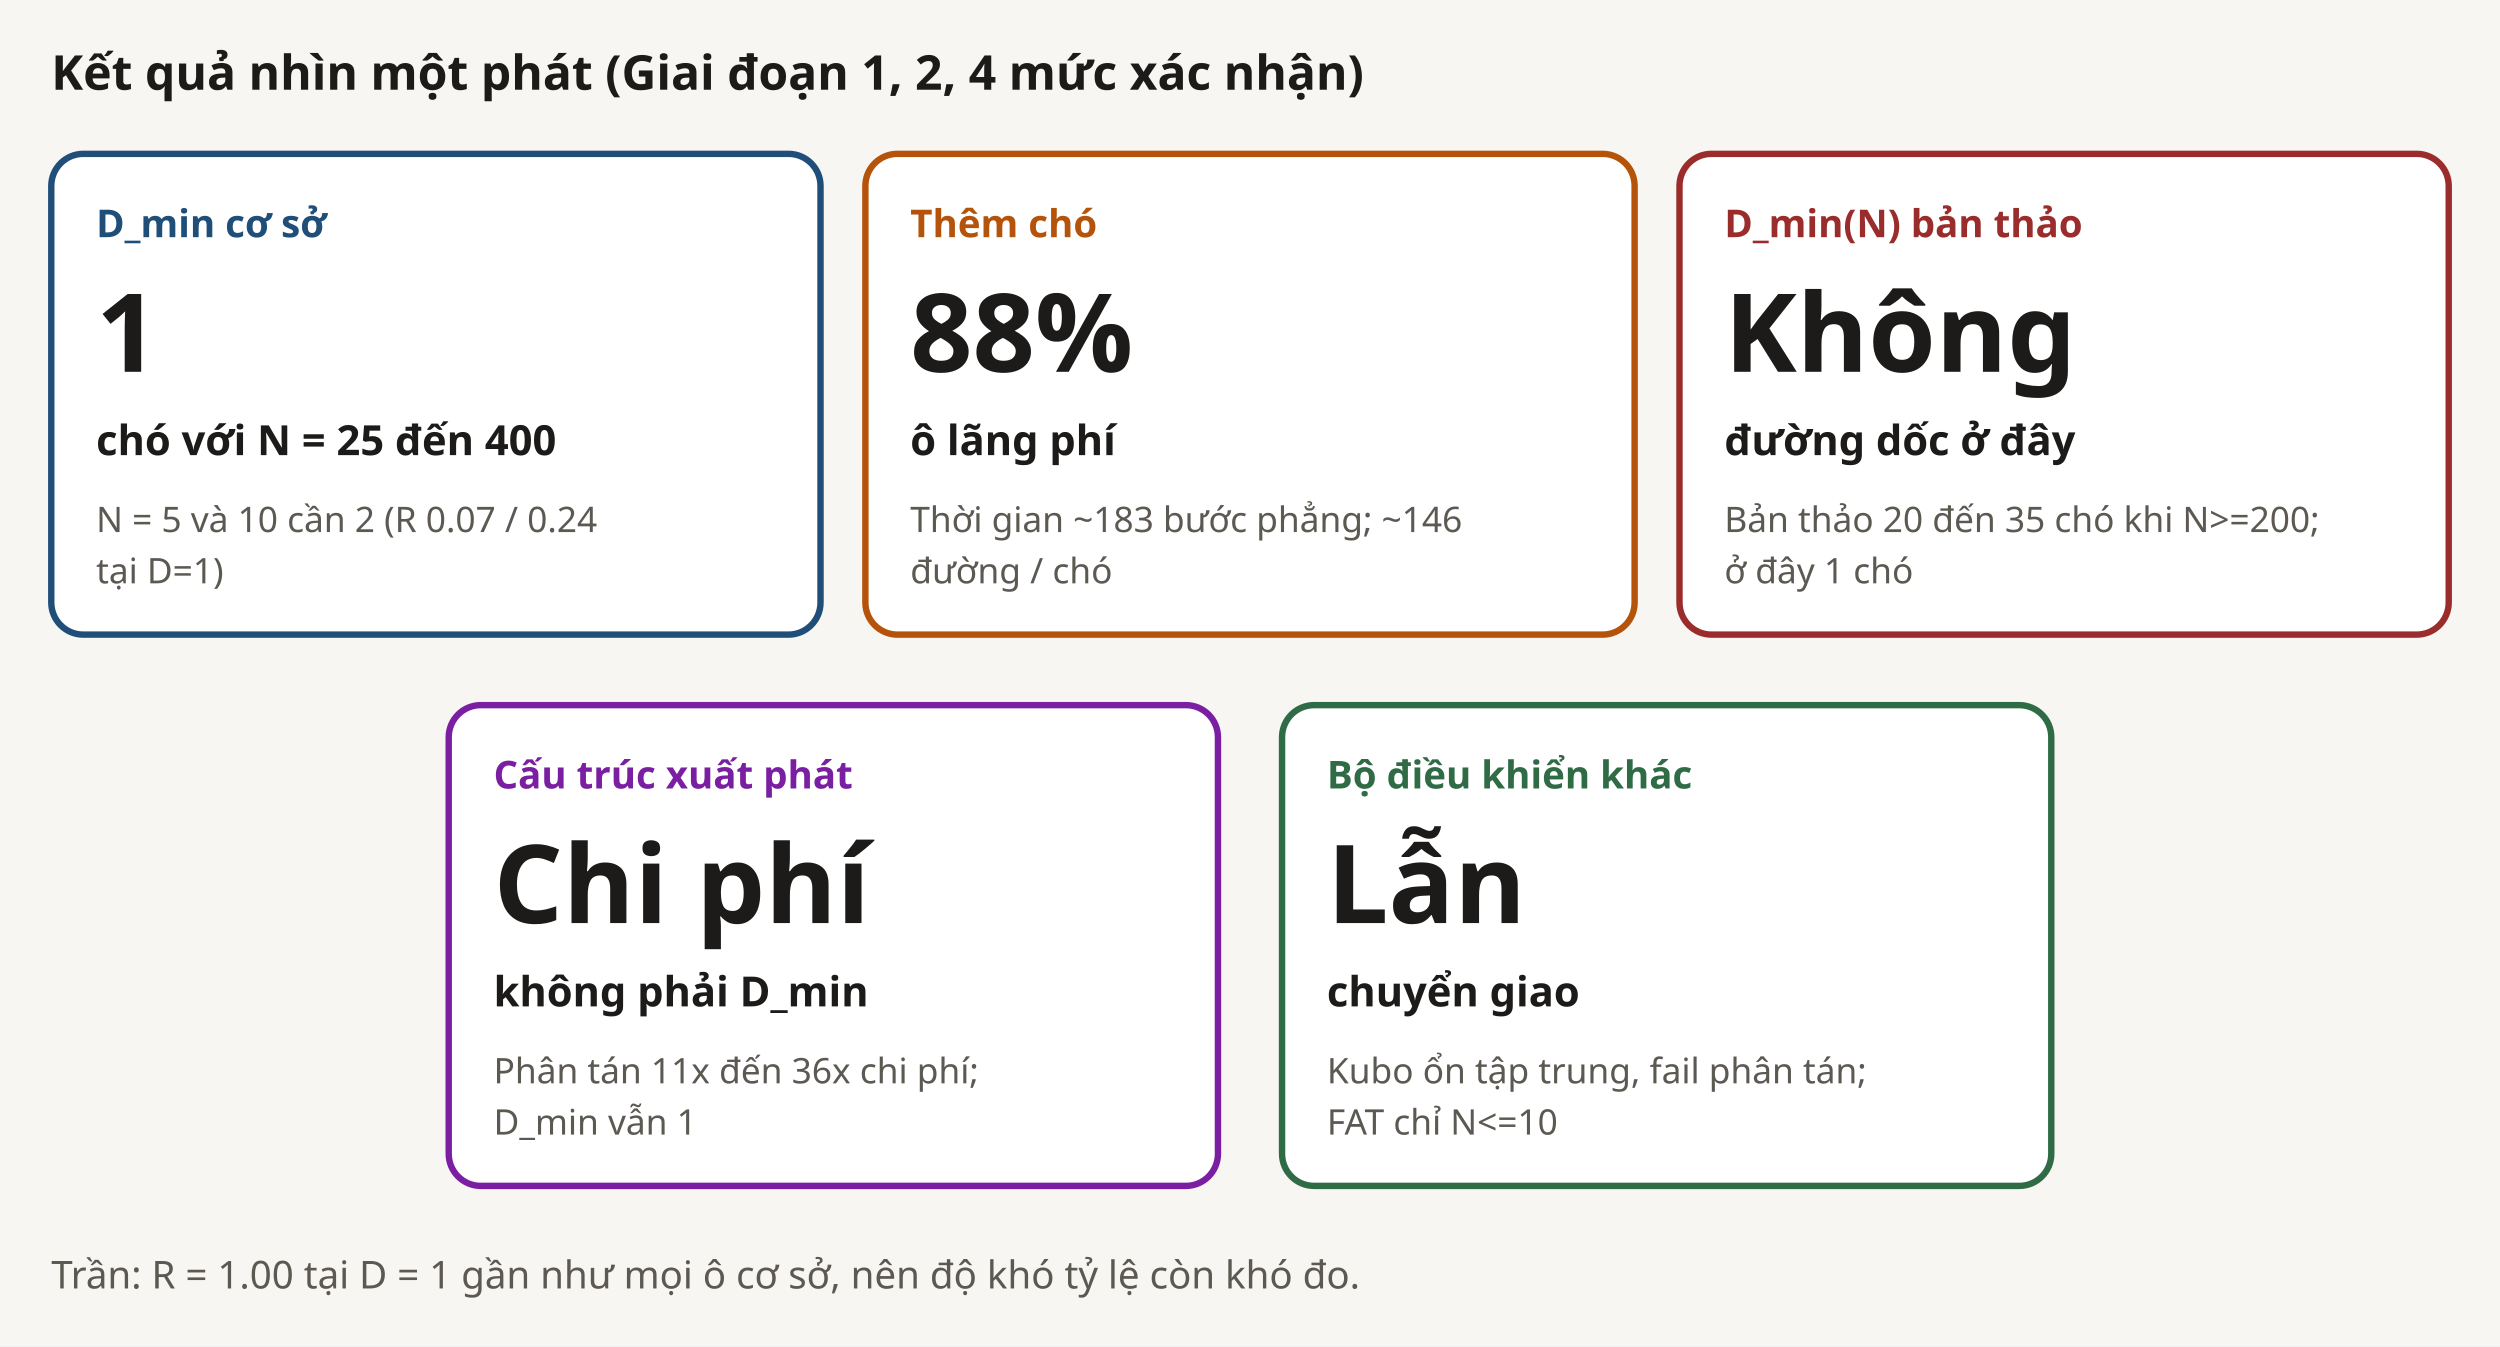
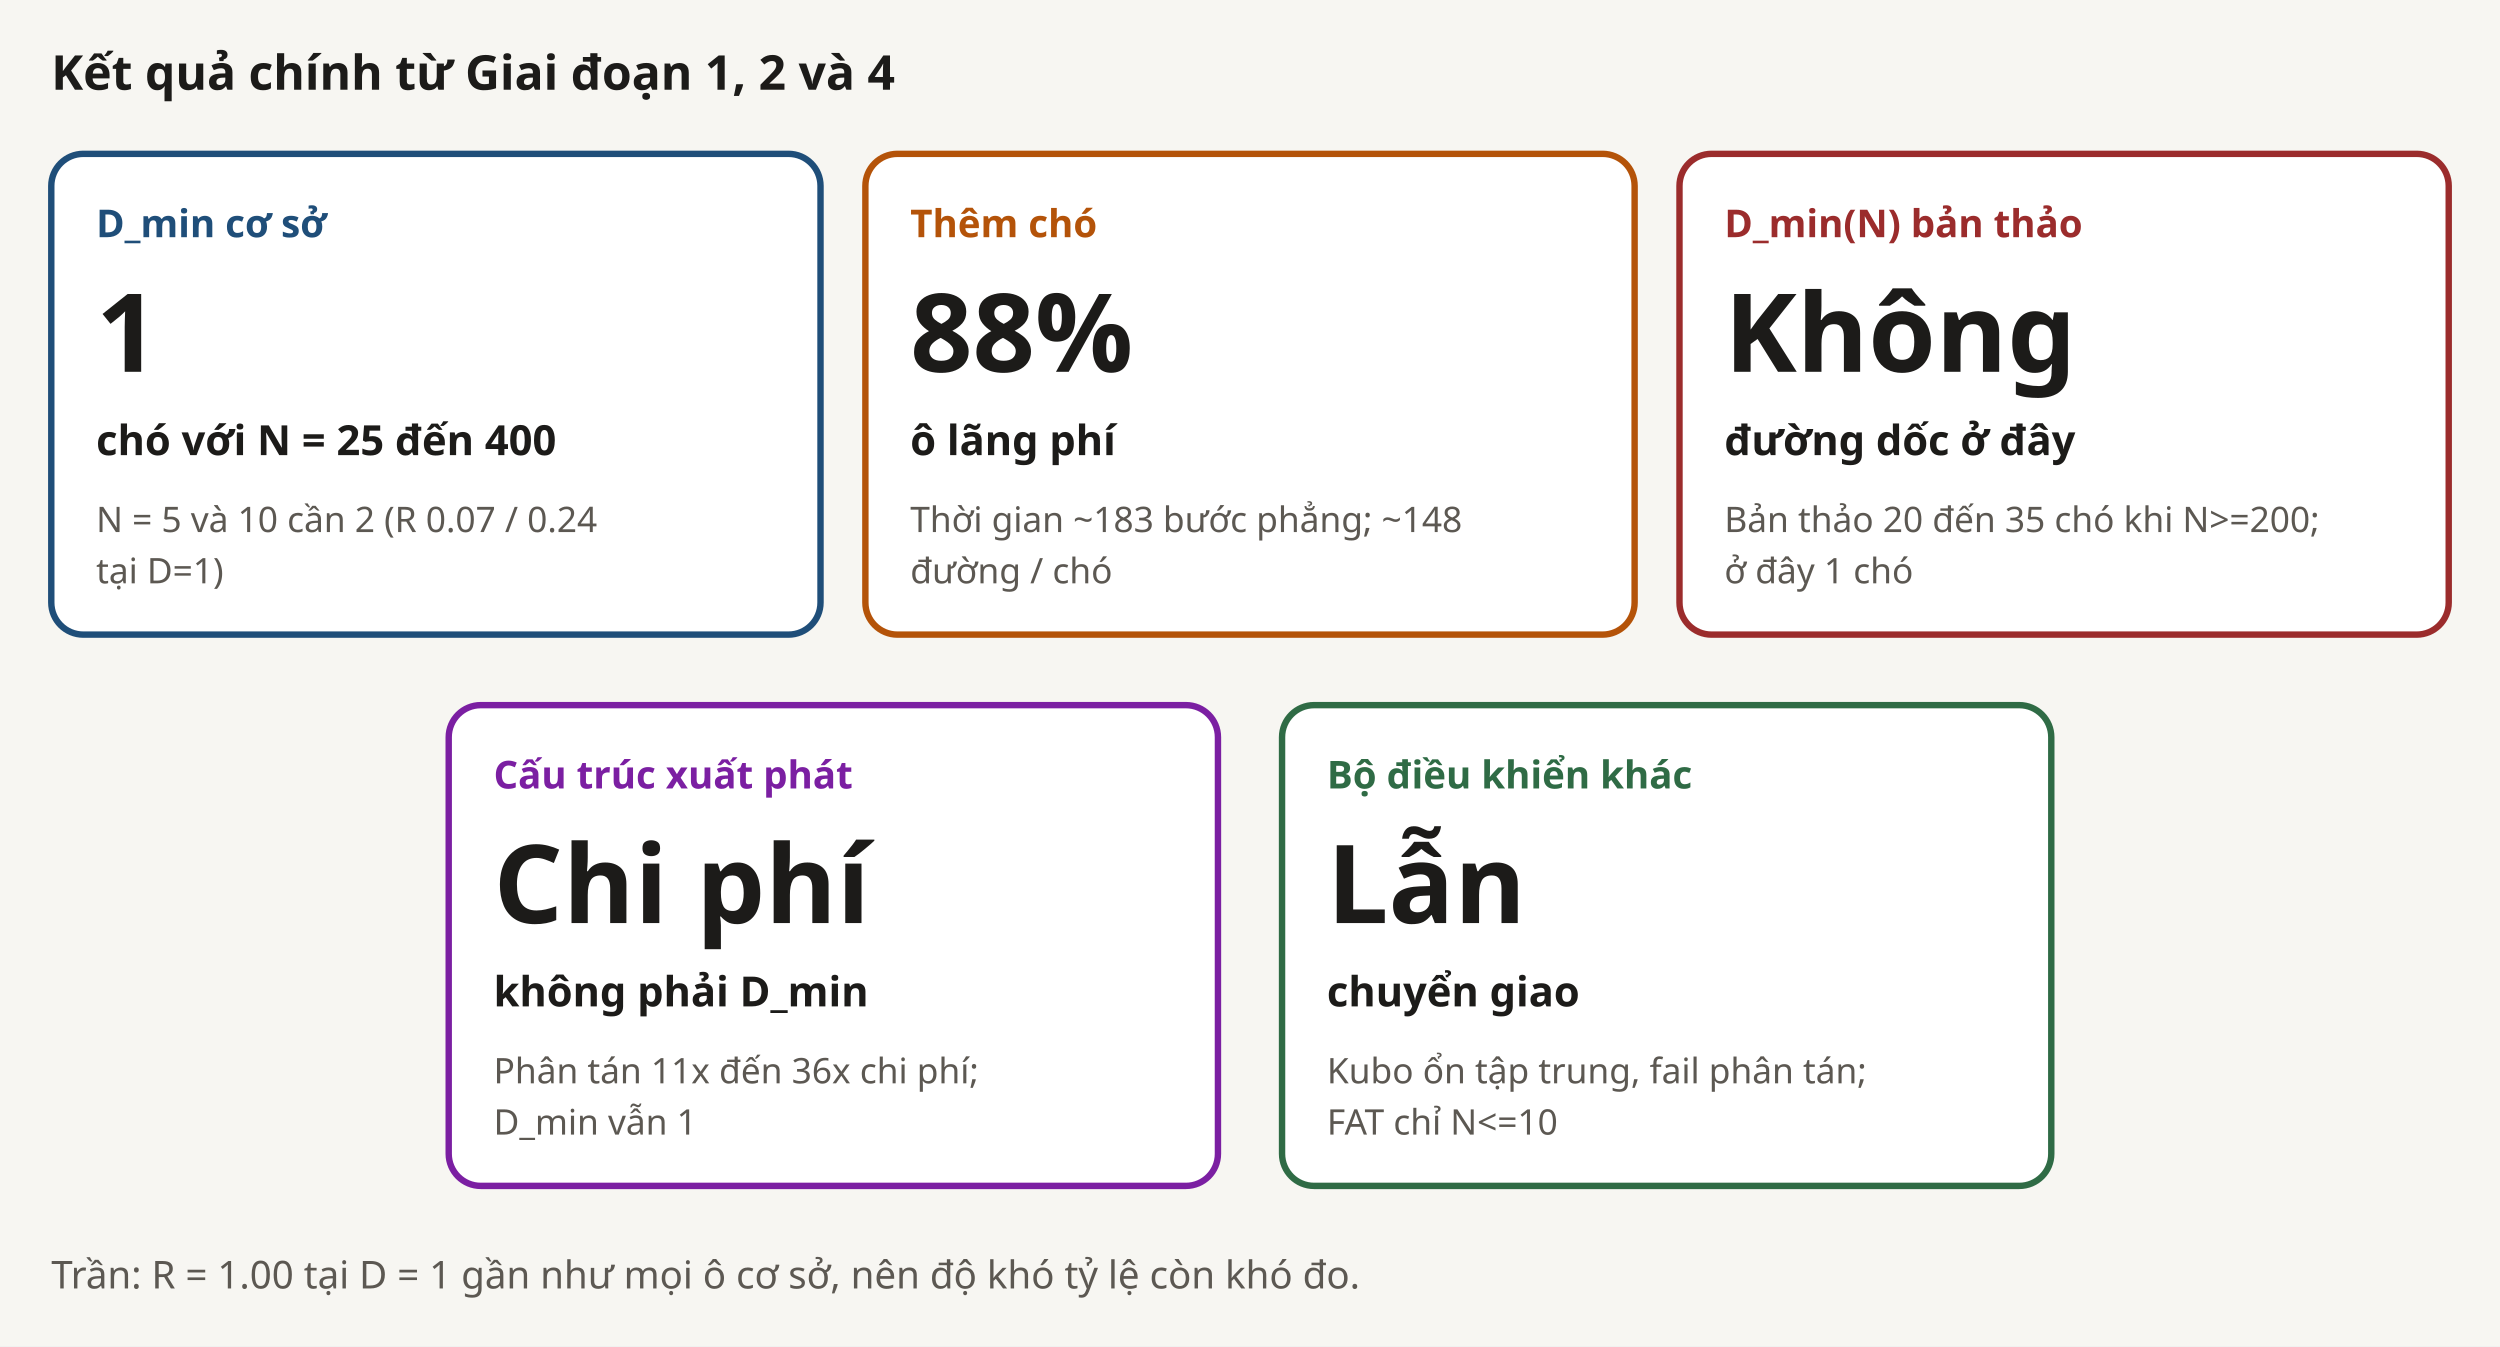
<svg xmlns="http://www.w3.org/2000/svg" width="780" height="420" viewBox="0 0 780 420" role="img" aria-label="tom tat ket qua">
  <rect width="780" height="420" fill="#f7f6f2" />
-   <text x="16" y="28" font-size="15" font-weight="700" fill="#1c1b19" font-family="Segoe UI,Noto Sans,sans-serif">Kết quả nhìn một phát (Giai đoạn 1, 2, 4 mức xác nhận)</text>
+   <text x="16" y="28" font-size="15" font-weight="700" fill="#1c1b19" font-family="Segoe UI,Noto Sans,sans-serif">Kết quả chính từ Giai đoạn 1, 2 và 4</text>
  <rect x="16" y="48" width="240" height="150" rx="10" fill="#fff" stroke="#1f4e79" stroke-width="2" />
  <text x="30" y="74" font-size="12" font-weight="700" fill="#1f4e79" font-family="Segoe UI,Noto Sans,sans-serif">D_min cơ sở</text>
  <text x="30" y="116" font-size="34" font-weight="800" fill="#1c1b19" font-family="Segoe UI,Noto Sans,sans-serif">1</text>
  <text x="30" y="142" font-size="13" font-weight="600" fill="#1c1b19" font-family="Segoe UI,Noto Sans,sans-serif">chó với N = 25 đến 400</text>
  <text x="30" y="166" font-size="11" fill="#5c5852" font-family="Segoe UI,Noto Sans,sans-serif">N = 5 và 10 cần 2 (R 0.07 / 0.24</text>
  <text x="30" y="182" font-size="11" fill="#5c5852" font-family="Segoe UI,Noto Sans,sans-serif">tại D=1)</text>
  <rect x="270" y="48" width="240" height="150" rx="10" fill="#fff" stroke="#b45309" stroke-width="2" />
  <text x="284" y="74" font-size="12" font-weight="700" fill="#b45309" font-family="Segoe UI,Noto Sans,sans-serif">Thêm chó</text>
  <text x="284" y="116" font-size="34" font-weight="800" fill="#1c1b19" font-family="Segoe UI,Noto Sans,sans-serif">88%</text>
  <text x="284" y="142" font-size="13" font-weight="600" fill="#1c1b19" font-family="Segoe UI,Noto Sans,sans-serif">ô lãng phí</text>
-   <text x="284" y="166" font-size="11" fill="#5c5852" font-family="Segoe UI,Noto Sans,sans-serif">Thời gian ~183 bước phẳng; ~146</text>
+   <text x="284" y="166" font-size="11" fill="#5c5852" font-family="Segoe UI,Noto Sans,sans-serif">Thời gian ~183 bước phẳng; ~148</text>
  <text x="284" y="182" font-size="11" fill="#5c5852" font-family="Segoe UI,Noto Sans,sans-serif">đường / chó</text>
  <rect x="524" y="48" width="240" height="150" rx="10" fill="#fff" stroke="#9b2c2c" stroke-width="2" />
  <text x="538" y="74" font-size="12" font-weight="700" fill="#9b2c2c" font-family="Segoe UI,Noto Sans,sans-serif">D_min(N) bản thảo</text>
  <text x="538" y="116" font-size="34" font-weight="800" fill="#1c1b19" font-family="Segoe UI,Noto Sans,sans-serif">Không</text>
  <text x="538" y="142" font-size="13" font-weight="600" fill="#1c1b19" font-family="Segoe UI,Noto Sans,sans-serif">đường dốc ở đây</text>
  <text x="538" y="166" font-size="11" fill="#5c5852" font-family="Segoe UI,Noto Sans,sans-serif">Bản thảo 20 đến 35 chó khi N&gt;=200;</text>
  <text x="538" y="182" font-size="11" fill="#5c5852" font-family="Segoe UI,Noto Sans,sans-serif">ở đây 1 chó</text>
  <rect x="140" y="220" width="240" height="150" rx="10" fill="#fff" stroke="#7b1fa2" stroke-width="2" />
  <text x="154" y="246" font-size="12" font-weight="700" fill="#7b1fa2" font-family="Segoe UI,Noto Sans,sans-serif">Cấu trúc xuất phát</text>
  <text x="154" y="288" font-size="34" font-weight="800" fill="#1c1b19" font-family="Segoe UI,Noto Sans,sans-serif">Chi phí</text>
  <text x="154" y="314" font-size="13" font-weight="600" fill="#1c1b19" font-family="Segoe UI,Noto Sans,sans-serif">không phải D_min</text>
  <text x="154" y="338" font-size="11" fill="#5c5852" font-family="Segoe UI,Noto Sans,sans-serif">Phân tán 11x đến 36x chi phí;</text>
  <text x="154" y="354" font-size="11" fill="#5c5852" font-family="Segoe UI,Noto Sans,sans-serif">D_min vẫn 1</text>
  <rect x="400" y="220" width="240" height="150" rx="10" fill="#fff" stroke="#2f6b45" stroke-width="2" />
  <text x="414" y="246" font-size="12" font-weight="700" fill="#2f6b45" font-family="Segoe UI,Noto Sans,sans-serif">Bộ điều khiển khác</text>
  <text x="414" y="288" font-size="34" font-weight="800" fill="#1c1b19" font-family="Segoe UI,Noto Sans,sans-serif">Lẫn</text>
  <text x="414" y="314" font-size="13" font-weight="600" fill="#1c1b19" font-family="Segoe UI,Noto Sans,sans-serif">chuyển giao</text>
  <text x="414" y="338" font-size="11" fill="#5c5852" font-family="Segoe UI,Noto Sans,sans-serif">Kubo ổn tập trung, fail phân tán;</text>
  <text x="414" y="354" font-size="11" fill="#5c5852" font-family="Segoe UI,Noto Sans,sans-serif">FAT chỉ N&lt;=10</text>
  <text x="16" y="402" font-size="12" fill="#5c5852" font-family="Segoe UI,Noto Sans,sans-serif">Trần: R = 1.00 tại D = 1 gần như mọi ô cơ sở, nên độ khó tỷ lệ còn khó đo.</text>
</svg>
